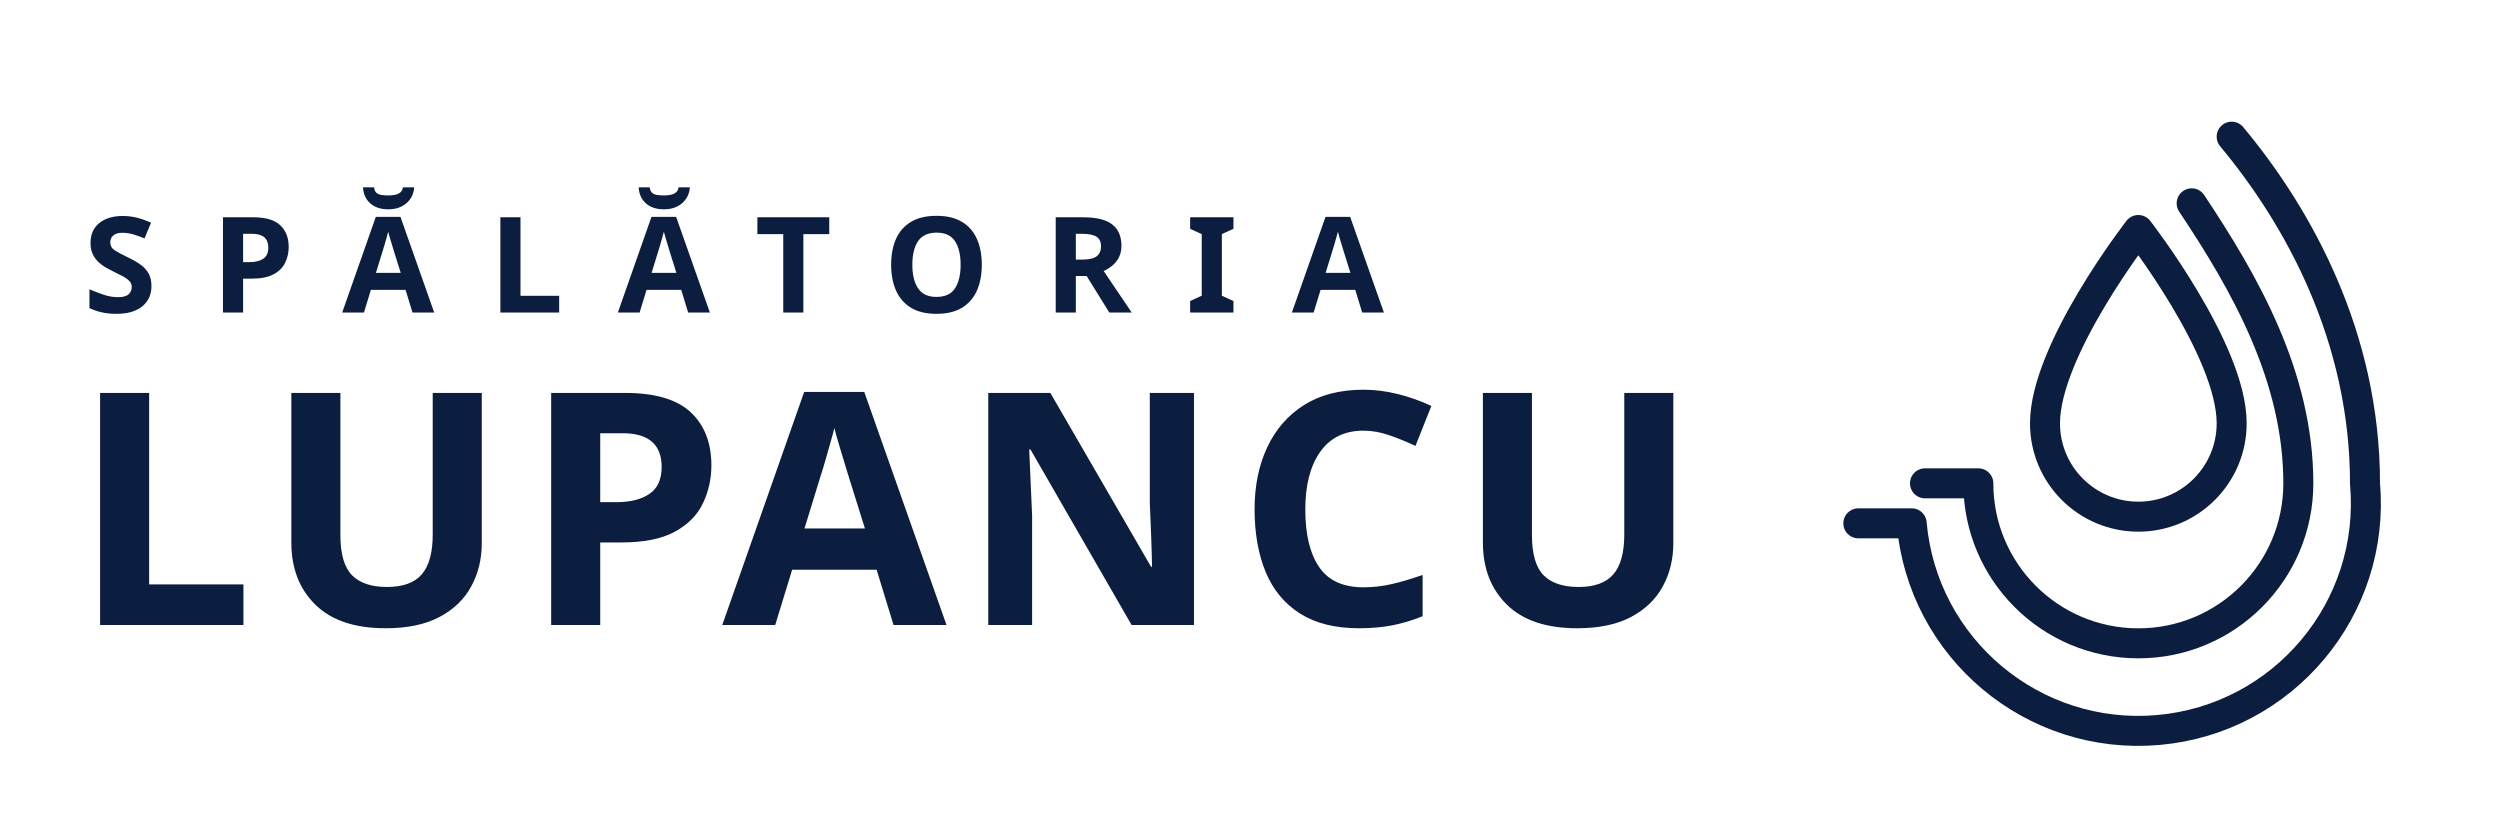
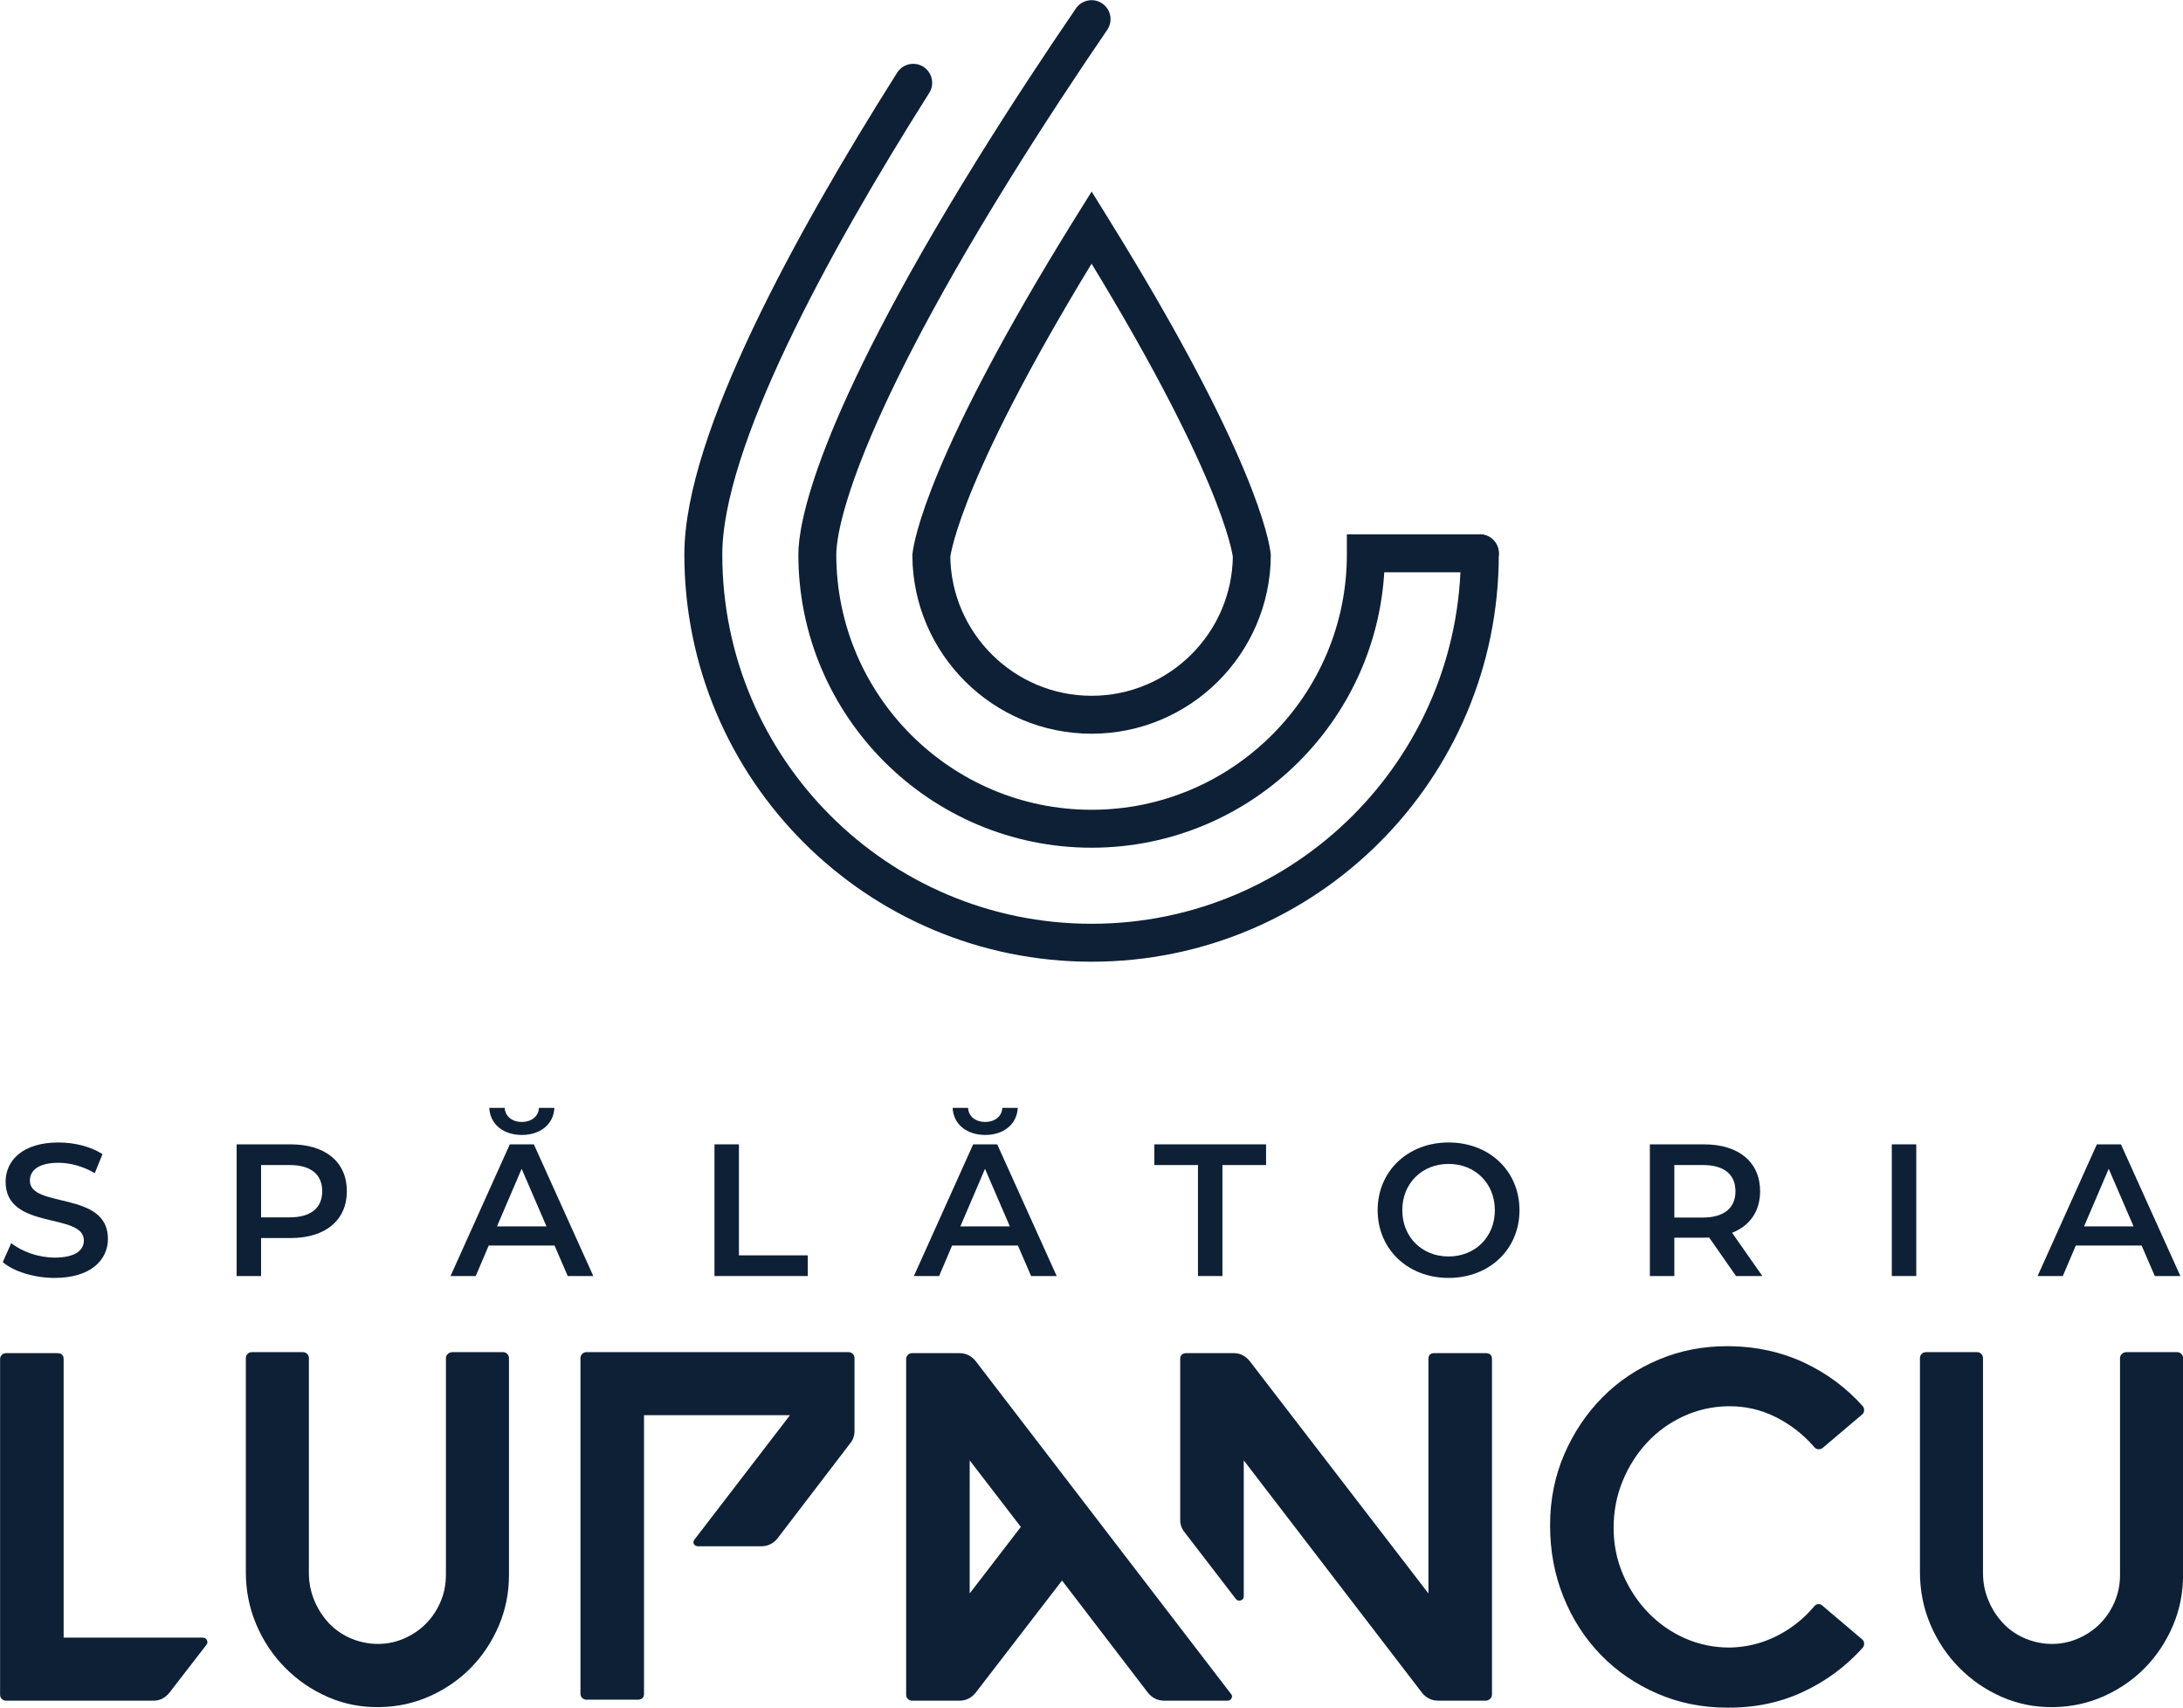
- <svg xmlns="http://www.w3.org/2000/svg" viewBox="0 0 1200 400" width="1200" height="400">
-   <text x="40" y="150" font-family="Manrope, sans-serif" font-weight="600" font-size="64" letter-spacing="26" fill="#0B1E3F">SPĂLĂTORIA</text>
-   <text x="34" y="300" font-family="Manrope, sans-serif" font-weight="800" font-size="156" letter-spacing="6" fill="#0B1E3F">LUPANCU</text>
-   <g transform="translate(860 40) scale(3.2)" fill="none" stroke="#0B1E3F" stroke-width="4.5" stroke-linecap="round" stroke-linejoin="round">
-     <path d="M52 22 C 52 22 38 40 38 51 a14 14 0 0 0 28 0 C 66 40 52 22 52 22 Z" />
-     <path d="M20 60 H28 A24 24 0 0 0 76 60 C 76 44 68 30 60 18" />
-     <path d="M10 66 H18 A34 34 0 0 0 86 60 C 86 38 76 20 66 8" />
+ <svg xmlns="http://www.w3.org/2000/svg" viewBox="1997.6 1012.2 1093.4 855.1" width="1093" height="855">
+   <g fill="none" stroke="#0E2035" stroke-width="19" stroke-linecap="round" stroke-miterlimit="10">
+     <path transform="matrix(1,0,0,-1,2738.806,1289.231)" d="M0 0V-.583C0-107.988-87.061-195.049-194.466-195.049-301.858-195.049-388.931-107.988-388.931-.583-388.931 56.021-334.907 154.852-283.809 235.671" />
+     <path transform="matrix(1,0,0,-1,2544.34,1021.681)" d="M0 0C-14.944-21.871-32.099-47.788-49.141-75.257-131-207.188-137.368-256.243-137.368-268.134-137.368-343.887-75.741-405.502 0-405.502 75.741-405.502 137.368-343.887 137.368-268.134V-267.55H194.466" />
+     <path transform="matrix(1,0,0,-1,2544.342,1370.086)" d="M0 0C-44.033 0-79.9 35.637-80.267 79.585-79.812 83.801-73.64 125.371-.628 243.043-.419 243.379-.209 243.716 0 244.053 .209 243.716 .419 243.379 .627 243.043 73.641 125.371 79.811 83.801 80.267 79.585 79.899 35.637 44.034 0 0 0Z" />
+   </g>
+   <g fill="#0E2035">
+     <path transform="matrix(1,0,0,-1,0,3000)" d="M2000.405 1395.99C2000.405 1371.492 2039.602 1380.82 2039.602 1366.593 2039.602 1361.693 2035.268 1358.019 2024.997 1358.019 2016.895 1358.019 2008.509 1361.033 2003.232 1365.273L1998.992 1355.758C2004.457 1351.046 2014.728 1347.842 2024.997 1347.842 2043.088 1347.842 2051.663 1356.888 2051.663 1367.441 2051.663 1391.656 2012.561 1382.517 2012.561 1396.556 2012.561 1401.549 2016.707 1405.507 2026.882 1405.507 2032.631 1405.507 2039.132 1403.81 2045.067 1400.324L2048.931 1409.842C2043.182 1413.609 2034.892 1415.683 2026.978 1415.683 2008.887 1415.683 2000.405 1406.637 2000.405 1395.99" />
+     <path transform="matrix(1,0,0,-1,0,3000)" d="M2116.12 1414.74V1348.786H2128.368V1367.818H2143.256C2160.592 1367.818 2171.335 1376.77 2171.335 1391.279 2171.335 1405.883 2160.592 1414.74 2143.256 1414.74ZM2128.368 1404.377H2142.691C2153.432 1404.377 2158.991 1399.57 2158.991 1391.279 2158.991 1382.989 2153.432 1378.181 2142.691 1378.181H2128.368Z" />
+     <path transform="matrix(1,0,0,-1,0,3000)" d="M2267.544 1433.019C2267.356 1428.686 2263.681 1425.953 2258.97 1425.953 2254.258 1425.953 2250.584 1428.686 2250.396 1433.019H2242.67C2243.046 1424.634 2249.924 1419.452 2258.97 1419.452 2268.015 1419.452 2274.894 1424.634 2275.271 1433.019ZM2252.939 1414.74 2223.259 1348.786H2235.885L2242.386 1364.048H2275.365L2281.96 1348.786H2294.774L2265 1414.74ZM2258.876 1402.493 2271.313 1373.66H2246.532Z" />
+     <path transform="matrix(1,0,0,-1,0,3000)" d="M2355.462 1414.74V1348.786H2402.197V1359.149H2367.71V1414.74Z" />
+     <path transform="matrix(1,0,0,-1,0,3000)" d="M2499.63 1433.019C2499.44 1428.686 2495.766 1425.953 2491.056 1425.953 2486.344 1425.953 2482.669 1428.686 2482.481 1433.019H2474.754C2475.132 1424.634 2482.011 1419.452 2491.056 1419.452 2500.1 1419.452 2506.978 1424.634 2507.356 1433.019ZM2485.025 1414.74 2455.345 1348.786H2467.97L2474.472 1364.048H2507.449L2514.044 1348.786H2526.86L2497.085 1414.74ZM2490.961 1402.493 2503.398 1373.66H2478.618Z" />
+     <path transform="matrix(1,0,0,-1,0,3000)" d="M2575.771 1414.74V1404.377H2597.63V1348.786H2609.878V1404.377H2631.739V1414.74Z" />
+     <path transform="matrix(1,0,0,-1,0,3000)" d="M2687.62 1381.763C2687.62 1362.259 2702.696 1347.842 2723.142 1347.842 2743.589 1347.842 2758.666 1362.163 2758.666 1381.763 2758.666 1401.361 2743.589 1415.683 2723.142 1415.683 2702.696 1415.683 2687.62 1401.268 2687.62 1381.763M2699.964 1381.763C2699.964 1395.236 2709.857 1404.941 2723.142 1404.941 2736.427 1404.941 2746.322 1395.236 2746.322 1381.763 2746.322 1368.29 2736.427 1358.583 2723.142 1358.583 2709.857 1358.583 2699.964 1368.29 2699.964 1381.763" />
+     <path transform="matrix(1,0,0,-1,0,3000)" d="M2823.971 1414.74V1348.786H2836.219V1368.006H2851.107C2851.954 1368.006 2852.803 1368.006 2853.65 1368.1L2867.123 1348.786H2880.315L2865.146 1370.455C2874.096 1373.943 2879.185 1381.291 2879.185 1391.279 2879.185 1405.883 2868.443 1414.74 2851.107 1414.74ZM2836.219 1404.377H2850.541C2861.282 1404.377 2866.842 1399.57 2866.842 1391.279 2866.842 1382.989 2861.282 1378.087 2850.541 1378.087H2836.219Z" />
+     <path transform="matrix(1,0,0,-1,0,3000)" d="M2945.148 1348.786H2957.398V1414.74H2945.148Z" />
+     <path transform="matrix(1,0,0,-1,0,3000)" d="M3047.855 1414.74 3018.175 1348.786H3030.8L3037.303 1364.048H3070.28L3076.875 1348.786H3089.691L3059.916 1414.74ZM3053.791 1402.493 3066.229 1373.66H3041.448Z" />
+     <path transform="matrix(1,0,0,-1,0,3000)" d="M2000.627 1310.167C1999.797 1310.167 1999.093 1309.875 1998.514 1309.297 1997.931 1308.714 1997.643 1308.011 1997.643 1307.184V1139.081C1997.643 1138.249 1997.931 1137.547 1998.514 1136.968 1999.093 1136.386 1999.797 1136.097 2000.627 1136.097H2074.482C2077.63 1136.097 2080.284 1137.422 2082.44 1140.077L2101.091 1164.197C2101.587 1164.858 2101.626 1165.605 2101.215 1166.436 2100.798 1167.264 2100.095 1167.679 2099.1 1167.679H2029.473V1307.184C2029.473 1309.172 2028.393 1310.167 2026.241 1310.167Z" />
+     <path transform="matrix(1,0,0,-1,0,3000)" d="M2224.181 1310.664C2223.349 1310.664 2222.604 1310.373 2221.942 1309.794 2221.279 1309.211 2220.948 1308.508 2220.948 1307.68V1199.011C2220.948 1194.038 2219.954 1189.353 2217.963 1184.962 2215.974 1180.568 2213.278 1176.795 2209.882 1173.647 2206.483 1170.496 2202.504 1168.092 2197.946 1166.436 2193.385 1164.777 2188.535 1164.197 2183.399 1164.695 2178.923 1165.192 2174.777 1166.436 2170.965 1168.426 2167.15 1170.413 2163.879 1173.026 2161.143 1176.257 2158.408 1179.491 2156.25 1183.136 2154.677 1187.199 2153.1 1191.26 2152.315 1195.53 2152.315 1200.006V1307.68C2152.315 1308.508 2152.023 1309.211 2151.445 1309.794 2150.862 1310.373 2150.158 1310.664 2149.331 1310.664H2123.718C2122.887 1310.664 2122.183 1310.373 2121.604 1309.794 2121.021 1309.211 2120.734 1308.508 2120.734 1307.68V1200.504C2120.734 1191.217 2122.474 1182.475 2125.956 1174.27 2129.437 1166.063 2134.243 1158.851 2140.378 1152.635 2146.51 1146.418 2153.641 1141.526 2161.764 1137.963 2169.884 1134.401 2178.589 1132.702 2187.875 1132.865 2196.827 1133.033 2205.239 1134.898 2213.115 1138.46 2220.986 1142.024 2227.825 1146.791 2233.63 1152.759 2239.431 1158.727 2244.031 1165.689 2247.432 1173.647 2250.827 1181.605 2252.529 1190.059 2252.529 1199.011V1307.68C2252.529 1308.508 2252.237 1309.211 2251.659 1309.794 2251.076 1310.373 2250.373 1310.664 2249.545 1310.664Z" />
+     <path transform="matrix(1,0,0,-1,0,3000)" d="M2291.32 1310.664C2290.489 1310.664 2289.786 1310.373 2289.207 1309.794 2288.624 1309.211 2288.337 1308.508 2288.337 1307.68V1139.58C2288.337 1138.748 2288.624 1138.045 2289.207 1137.465 2289.786 1136.883 2290.489 1136.596 2291.32 1136.596H2316.933C2319.085 1136.596 2320.166 1137.589 2320.166 1139.58V1279.083H2393.275L2345.53 1216.916C2344.866 1216.084 2344.742 1215.299 2345.157 1214.553 2345.569 1213.808 2346.277 1213.434 2347.271 1213.434H2378.852C2382.167 1213.434 2384.903 1214.759 2387.059 1217.413L2423.364 1264.909C2424.857 1266.732 2425.602 1268.802 2425.602 1271.126V1307.68C2425.602 1308.508 2425.311 1309.211 2424.733 1309.794 2424.149 1310.373 2423.446 1310.664 2422.618 1310.664Z" />
+     <path transform="matrix(1,0,0,-1,0,3000)" d="M2716.046 1310.167C2714.056 1310.167 2713.062 1309.172 2713.062 1307.184V1189.811L2623.541 1306.189C2621.385 1308.838 2618.73 1310.167 2615.584 1310.167H2591.959C2589.803 1310.167 2588.727 1309.172 2588.727 1307.184V1226.614C2588.727 1224.291 2589.474 1222.219 2590.966 1220.397L2616.578 1187.076C2617.239 1186.244 2618.07 1185.995 2619.065 1186.33 2620.059 1186.66 2620.557 1187.323 2620.557 1188.319V1256.455L2709.83 1140.077C2711.982 1137.422 2714.717 1136.097 2718.036 1136.097H2741.659C2742.487 1136.097 2743.233 1136.386 2743.897 1136.968 2744.557 1137.547 2744.891 1138.249 2744.891 1139.081V1307.184C2744.891 1309.172 2743.812 1310.167 2741.659 1310.167ZM2454.446 1310.167C2453.614 1310.167 2452.911 1309.875 2452.331 1309.297 2451.749 1308.714 2451.462 1308.011 2451.462 1307.184V1139.081C2451.462 1138.249 2451.749 1137.547 2452.331 1136.968 2452.911 1136.386 2453.614 1136.097 2454.446 1136.097H2478.069C2481.383 1136.097 2484.119 1137.422 2486.275 1140.077L2529.544 1196.277 2572.563 1140.077C2574.717 1137.422 2577.452 1136.097 2580.77 1136.097H2612.35C2613.345 1136.097 2614.048 1136.51 2614.465 1137.342 2614.876 1138.169 2614.752 1138.915 2614.092 1139.58L2486.275 1306.189C2484.119 1308.838 2481.383 1310.167 2478.069 1310.167ZM2483.291 1256.455 2508.904 1223.133 2483.291 1189.811Z" />
+     <path transform="matrix(1,0,0,-1,0,3000)" d="M2828.693 1307.059C2817.752 1302.497 2808.259 1296.157 2800.221 1288.035 2792.177 1279.911 2785.798 1270.38 2781.073 1259.439 2776.349 1248.497 2773.986 1236.642 2773.986 1223.879 2773.986 1211.111 2776.223 1199.174 2780.7 1188.07 2785.175 1176.961 2791.393 1167.306 2799.351 1159.1 2807.308 1150.894 2816.714 1144.428 2827.573 1139.704 2838.43 1134.978 2850.079 1132.618 2862.513 1132.618 2876.27 1132.453 2888.952 1135.065 2900.558 1140.449 2912.161 1145.835 2922.193 1153.256 2930.648 1162.706 2931.145 1163.366 2931.351 1164.113 2931.269 1164.944 2931.184 1165.772 2930.811 1166.436 2930.15 1166.934L2910.506 1183.594C2909.842 1184.254 2909.095 1184.545 2908.267 1184.465 2907.436 1184.378 2906.775 1184.006 2906.278 1183.346 2900.97 1177.043 2894.673 1172.07 2887.38 1168.426 2880.083 1164.777 2872.292 1162.869 2864.005 1162.706 2856.047 1162.706 2848.587 1164.236 2841.624 1167.306 2834.661 1170.372 2828.526 1174.642 2823.223 1180.113 2817.915 1185.584 2813.688 1191.963 2810.54 1199.26 2807.389 1206.553 2805.816 1214.344 2805.816 1222.635 2805.816 1230.923 2807.308 1238.713 2810.292 1246.01 2813.276 1253.303 2817.335 1259.726 2822.476 1265.283 2827.614 1270.834 2833.667 1275.229 2840.63 1278.462 2847.593 1281.695 2854.967 1283.392 2862.76 1283.559 2871.378 1283.722 2879.422 1281.943 2886.882 1278.213 2894.343 1274.482 2900.807 1269.466 2906.278 1263.168 2906.775 1262.505 2907.436 1262.13 2908.267 1262.049 2909.095 1261.964 2909.842 1262.173 2910.506 1262.671L2930.15 1279.332C2930.811 1279.83 2931.184 1280.49 2931.269 1281.321 2931.351 1282.149 2931.145 1282.894 2930.648 1283.559 2922.356 1292.841 2912.535 1300.134 2901.181 1305.442 2889.823 1310.747 2877.433 1313.481 2864.005 1313.648 2863.569 1313.653 2863.135 1313.656 2862.7 1313.656 2850.591 1313.656 2839.256 1311.458 2828.693 1307.059" />
+     <path transform="matrix(1,0,0,-1,0,3000)" d="M3062.691 1310.664C3061.859 1310.664 3061.113 1310.373 3060.452 1309.794 3059.788 1309.211 3059.458 1308.508 3059.458 1307.68V1199.011C3059.458 1194.038 3058.463 1189.353 3056.473 1184.962 3054.484 1180.568 3051.787 1176.795 3048.392 1173.647 3044.992 1170.496 3041.013 1168.092 3036.456 1166.436 3031.895 1164.777 3027.044 1164.197 3021.908 1164.695 3017.433 1165.192 3013.287 1166.436 3009.474 1168.426 3005.66 1170.413 3002.387 1173.026 2999.653 1176.257 2996.917 1179.491 2994.76 1183.136 2993.188 1187.199 2991.609 1191.26 2990.825 1195.53 2990.825 1200.006V1307.68C2990.825 1308.508 2990.533 1309.211 2989.954 1309.794 2989.372 1310.373 2988.668 1310.664 2987.841 1310.664H2962.227C2961.396 1310.664 2960.693 1310.373 2960.114 1309.794 2959.531 1309.211 2959.245 1308.508 2959.245 1307.68V1200.504C2959.245 1191.217 2960.984 1182.475 2964.466 1174.27 2967.947 1166.063 2972.754 1158.851 2978.889 1152.635 2985.019 1146.418 2992.149 1141.526 3000.274 1137.963 3008.394 1134.401 3017.099 1132.702 3026.385 1132.865 3035.336 1133.033 3043.749 1134.898 3051.624 1138.46 3059.496 1142.024 3066.335 1146.791 3072.14 1152.759 3077.941 1158.727 3082.541 1165.689 3085.941 1173.647 3089.337 1181.605 3091.039 1190.059 3091.039 1199.011V1307.68C3091.039 1308.508 3090.748 1309.211 3090.169 1309.794 3089.585 1310.373 3088.883 1310.664 3088.055 1310.664Z" />
  </g>
</svg>
